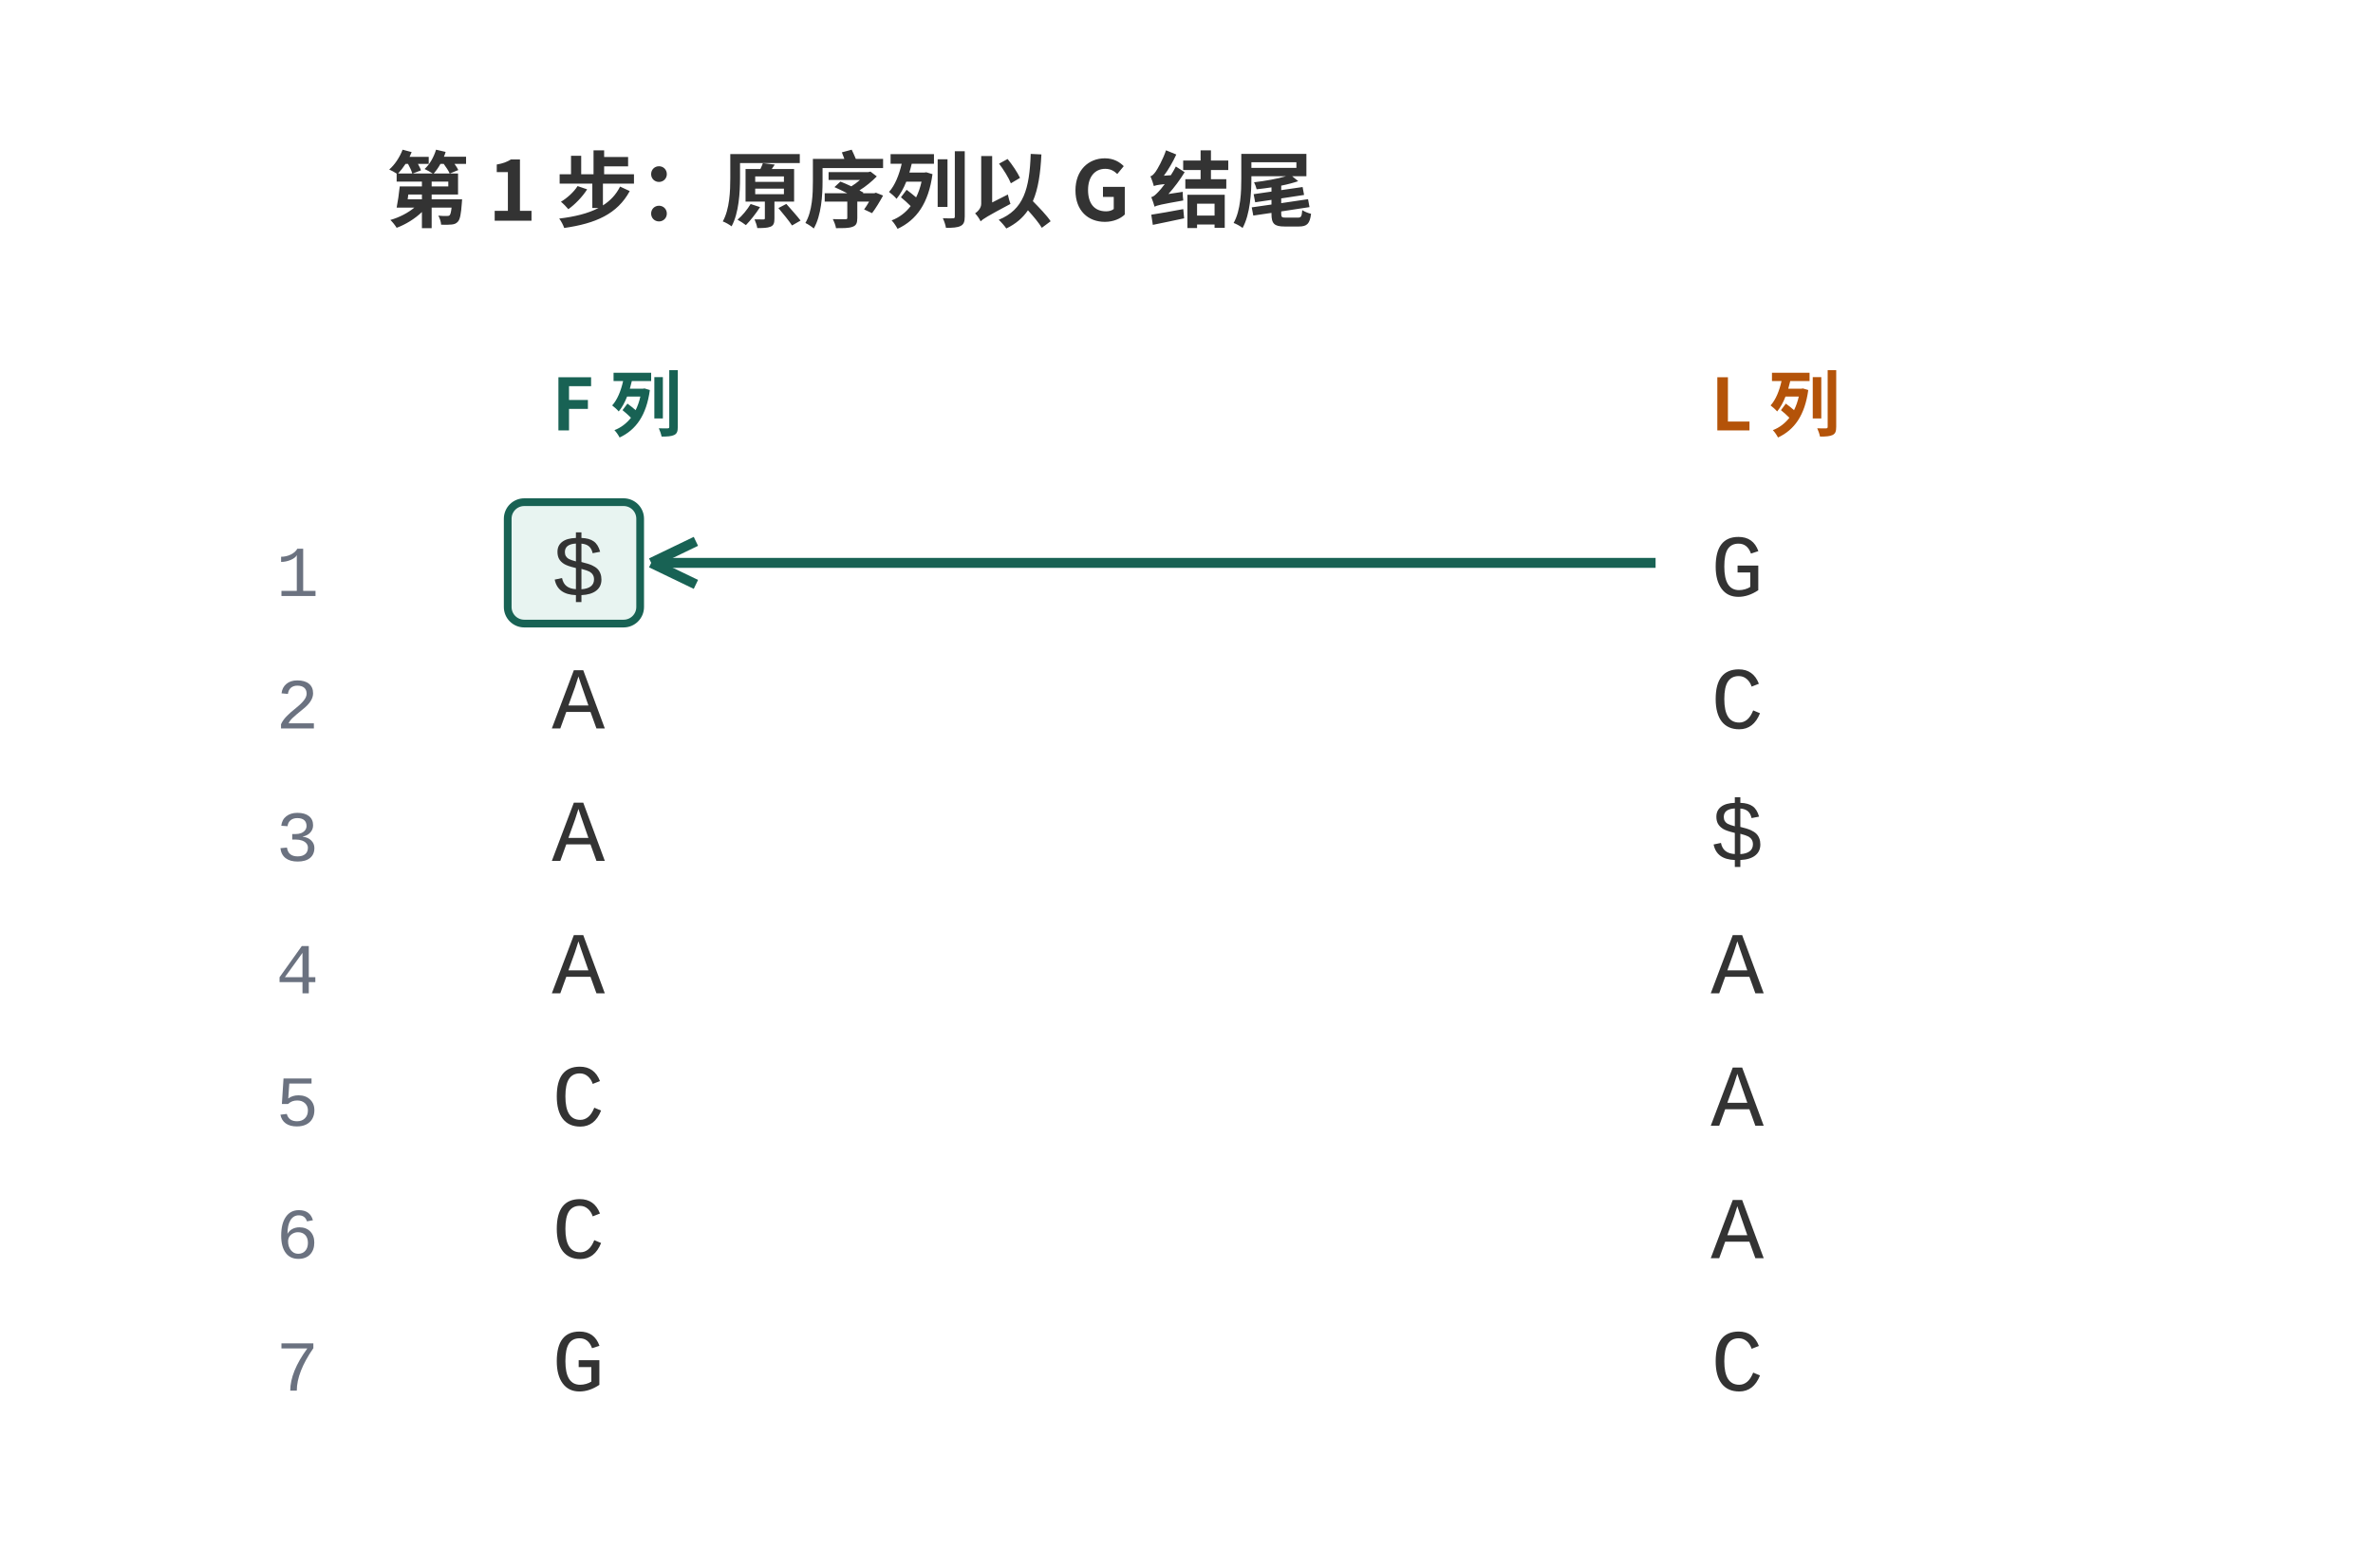
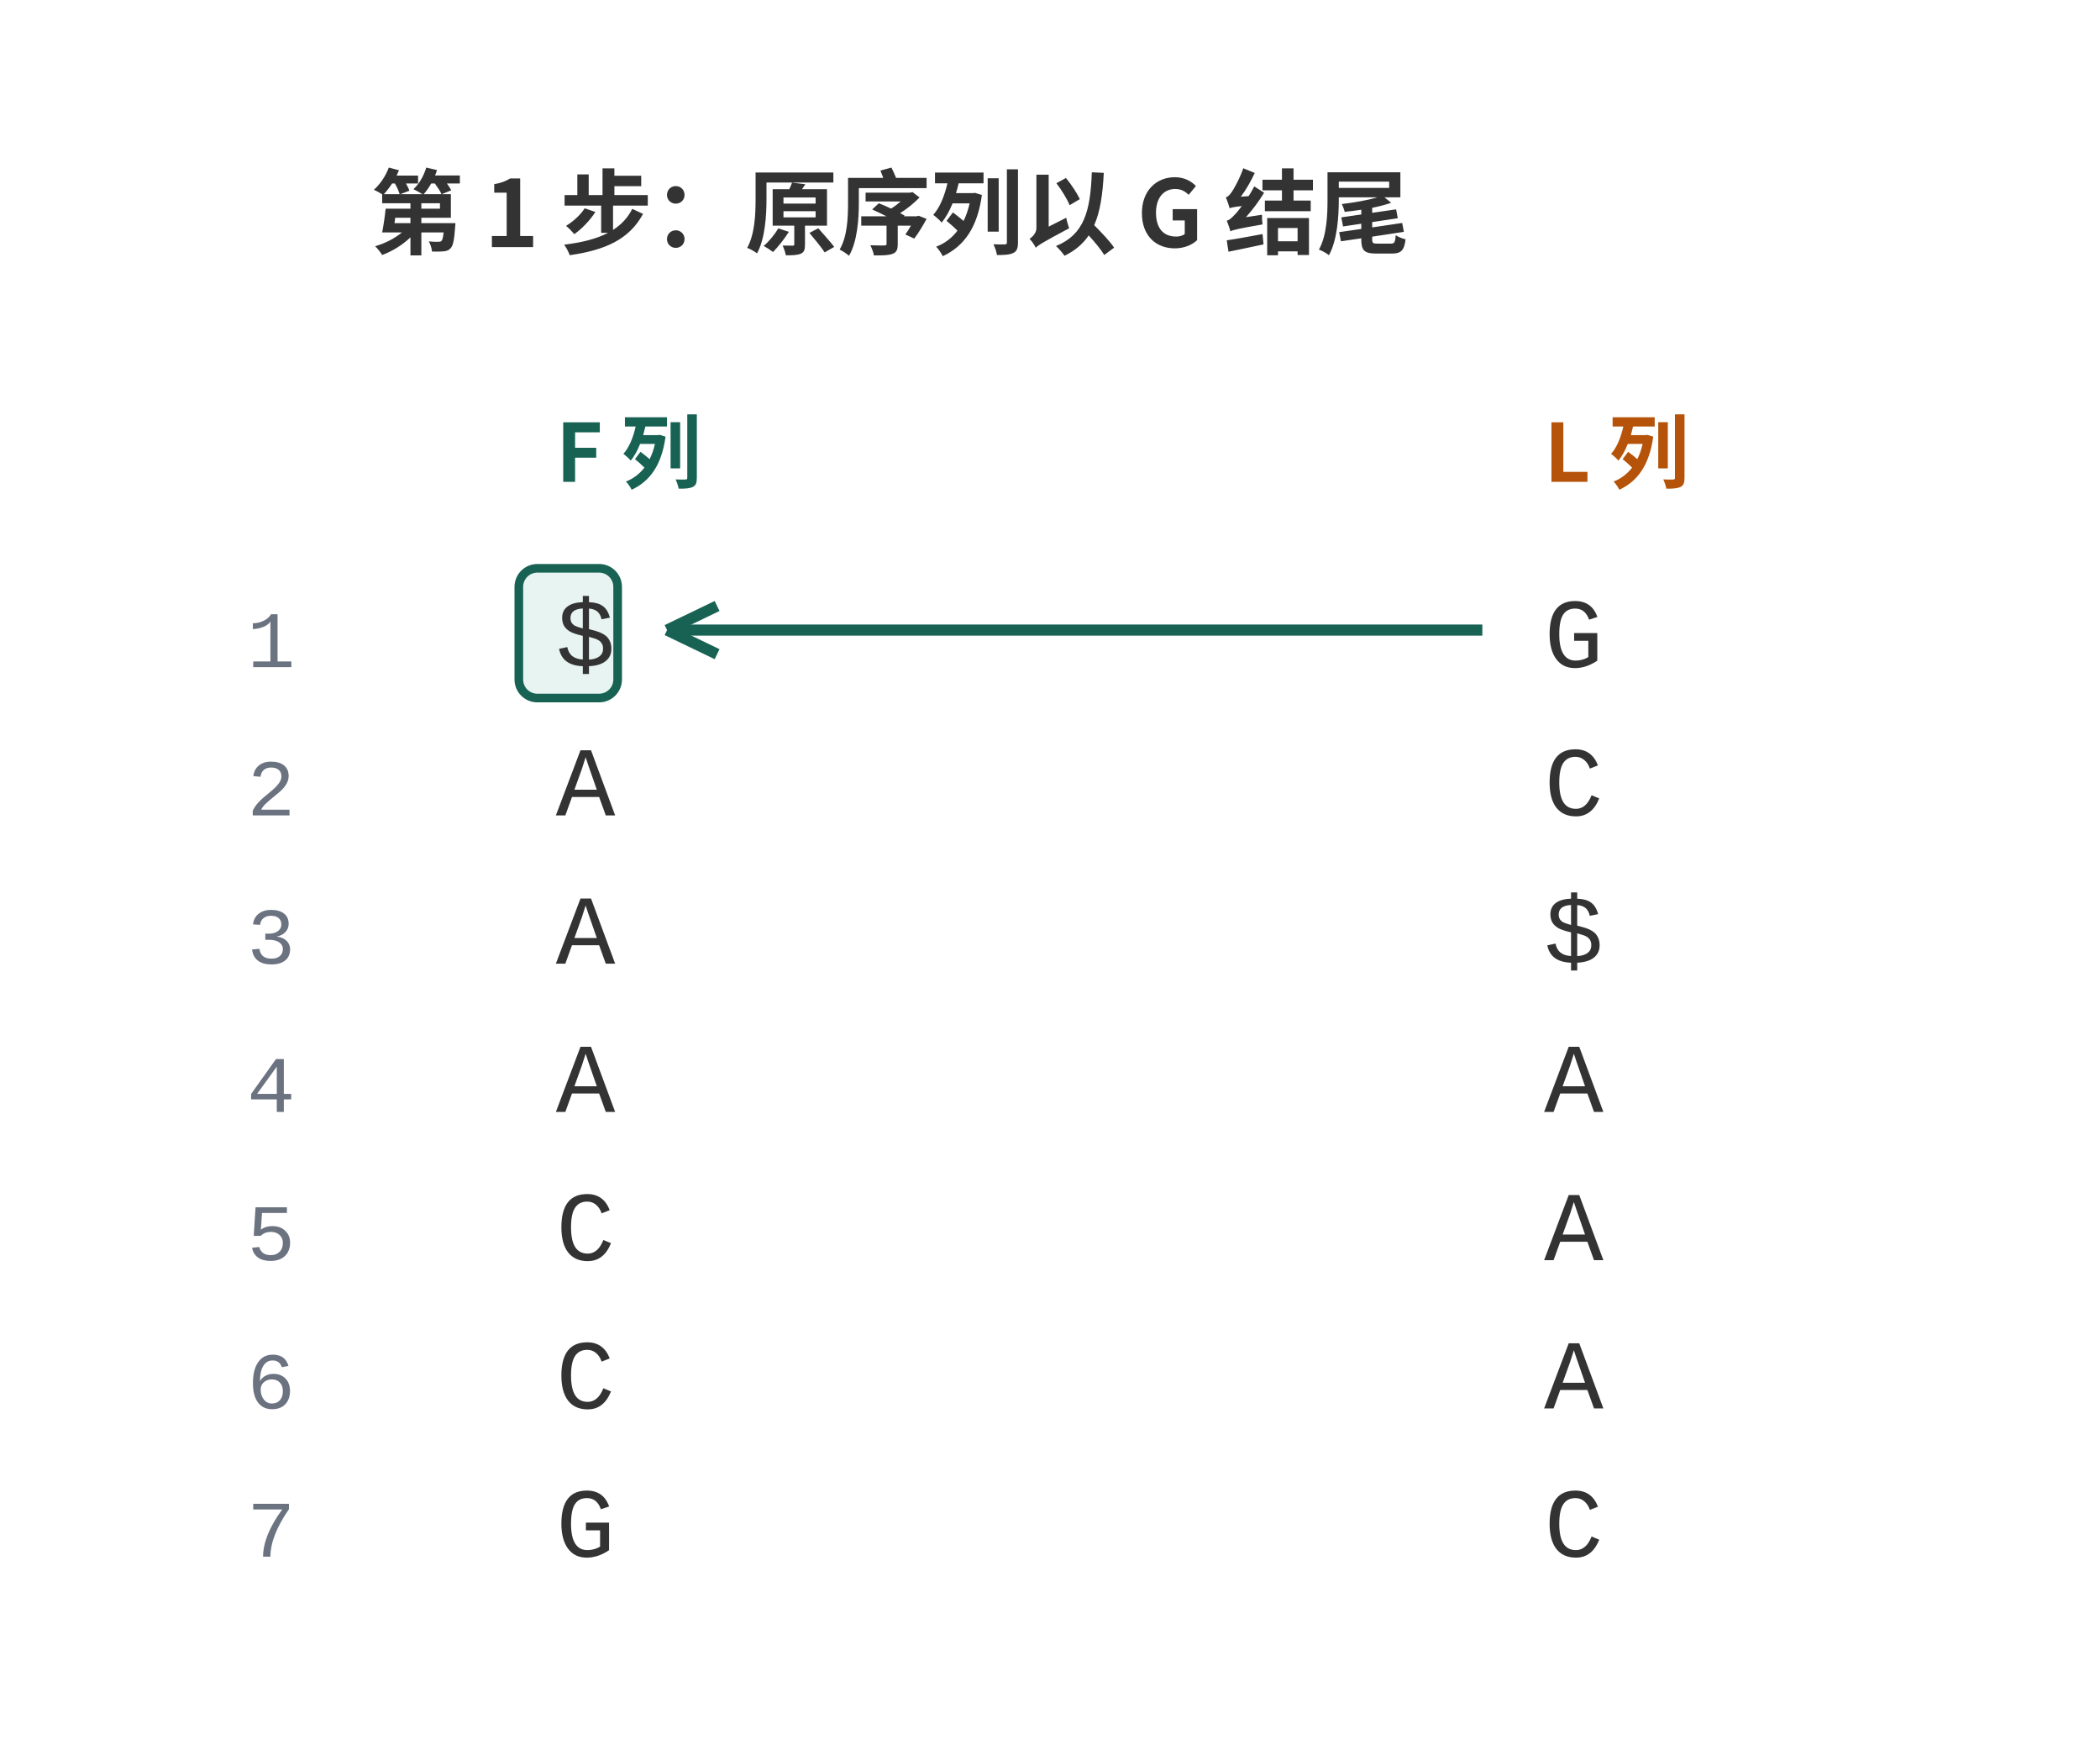
- <svg xmlns="http://www.w3.org/2000/svg" viewBox="0 0 430 284" role="img" aria-labelledby="t d">
-   <text x="70" y="40" font-family="'PingFang SC', 'Hiragino Sans GB', 'Microsoft YaHei', 'Noto Sans CJK SC', sans-serif" font-size="15" fill="#333333" font-weight="bold" text-anchor="start">第 1 步：原序列以 G 结尾</text>
-   <text x="100" y="78" font-family="'PingFang SC', 'Hiragino Sans GB', 'Microsoft YaHei', 'Noto Sans CJK SC', sans-serif" font-size="13" fill="#186254" font-weight="bold" text-anchor="start">F 列</text>
-   <text x="310" y="78" font-family="'PingFang SC', 'Hiragino Sans GB', 'Microsoft YaHei', 'Noto Sans CJK SC', sans-serif" font-size="13" fill="#b45309" font-weight="bold" text-anchor="start">L 列</text>
-   <rect x="92" y="91" width="24" height="22" rx="3" fill="#e8f4f1" stroke="#186254" stroke-width="1.4" />
-   <text x="50" y="108" font-family="ui-monospace, 'SFMono-Regular', Menlo, Consolas, 'Liberation Mono', monospace" font-size="13" fill="#6b7280" font-weight="normal" text-anchor="start">1</text>
-   <text x="100" y="108" font-family="ui-monospace, 'SFMono-Regular', Menlo, Consolas, 'Liberation Mono', monospace" font-size="16" fill="#333333" font-weight="normal" text-anchor="start">$</text>
-   <text x="310" y="108" font-family="ui-monospace, 'SFMono-Regular', Menlo, Consolas, 'Liberation Mono', monospace" font-size="16" fill="#333333" font-weight="normal" text-anchor="start">G</text>
-   <text x="50" y="132" font-family="ui-monospace, 'SFMono-Regular', Menlo, Consolas, 'Liberation Mono', monospace" font-size="13" fill="#6b7280" font-weight="normal" text-anchor="start">2</text>
-   <text x="100" y="132" font-family="ui-monospace, 'SFMono-Regular', Menlo, Consolas, 'Liberation Mono', monospace" font-size="16" fill="#333333" font-weight="normal" text-anchor="start">A</text>
-   <text x="310" y="132" font-family="ui-monospace, 'SFMono-Regular', Menlo, Consolas, 'Liberation Mono', monospace" font-size="16" fill="#333333" font-weight="normal" text-anchor="start">C</text>
-   <text x="50" y="156" font-family="ui-monospace, 'SFMono-Regular', Menlo, Consolas, 'Liberation Mono', monospace" font-size="13" fill="#6b7280" font-weight="normal" text-anchor="start">3</text>
-   <text x="100" y="156" font-family="ui-monospace, 'SFMono-Regular', Menlo, Consolas, 'Liberation Mono', monospace" font-size="16" fill="#333333" font-weight="normal" text-anchor="start">A</text>
-   <text x="310" y="156" font-family="ui-monospace, 'SFMono-Regular', Menlo, Consolas, 'Liberation Mono', monospace" font-size="16" fill="#333333" font-weight="normal" text-anchor="start">$</text>
-   <text x="50" y="180" font-family="ui-monospace, 'SFMono-Regular', Menlo, Consolas, 'Liberation Mono', monospace" font-size="13" fill="#6b7280" font-weight="normal" text-anchor="start">4</text>
-   <text x="100" y="180" font-family="ui-monospace, 'SFMono-Regular', Menlo, Consolas, 'Liberation Mono', monospace" font-size="16" fill="#333333" font-weight="normal" text-anchor="start">A</text>
-   <text x="310" y="180" font-family="ui-monospace, 'SFMono-Regular', Menlo, Consolas, 'Liberation Mono', monospace" font-size="16" fill="#333333" font-weight="normal" text-anchor="start">A</text>
-   <text x="50" y="204" font-family="ui-monospace, 'SFMono-Regular', Menlo, Consolas, 'Liberation Mono', monospace" font-size="13" fill="#6b7280" font-weight="normal" text-anchor="start">5</text>
-   <text x="100" y="204" font-family="ui-monospace, 'SFMono-Regular', Menlo, Consolas, 'Liberation Mono', monospace" font-size="16" fill="#333333" font-weight="normal" text-anchor="start">C</text>
-   <text x="310" y="204" font-family="ui-monospace, 'SFMono-Regular', Menlo, Consolas, 'Liberation Mono', monospace" font-size="16" fill="#333333" font-weight="normal" text-anchor="start">A</text>
-   <text x="50" y="228" font-family="ui-monospace, 'SFMono-Regular', Menlo, Consolas, 'Liberation Mono', monospace" font-size="13" fill="#6b7280" font-weight="normal" text-anchor="start">6</text>
-   <text x="100" y="228" font-family="ui-monospace, 'SFMono-Regular', Menlo, Consolas, 'Liberation Mono', monospace" font-size="16" fill="#333333" font-weight="normal" text-anchor="start">C</text>
-   <text x="310" y="228" font-family="ui-monospace, 'SFMono-Regular', Menlo, Consolas, 'Liberation Mono', monospace" font-size="16" fill="#333333" font-weight="normal" text-anchor="start">A</text>
-   <text x="50" y="252" font-family="ui-monospace, 'SFMono-Regular', Menlo, Consolas, 'Liberation Mono', monospace" font-size="13" fill="#6b7280" font-weight="normal" text-anchor="start">7</text>
-   <text x="100" y="252" font-family="ui-monospace, 'SFMono-Regular', Menlo, Consolas, 'Liberation Mono', monospace" font-size="16" fill="#333333" font-weight="normal" text-anchor="start">G</text>
-   <text x="310" y="252" font-family="ui-monospace, 'SFMono-Regular', Menlo, Consolas, 'Liberation Mono', monospace" font-size="16" fill="#333333" font-weight="normal" text-anchor="start">C</text>
-   <line x1="300" y1="102" x2="118" y2="102" stroke="#186254" stroke-width="1.8" />
-   <line x1="118.0" y1="102.0" x2="126.1" y2="105.9" stroke="#186254" stroke-width="1.8" />
-   <line x1="118.0" y1="102.0" x2="126.1" y2="98.1" stroke="#186254" stroke-width="1.8" />
+ <svg xmlns="http://www.w3.org/2000/svg" width="340" height="284" viewBox="0 0 340 284" role="img" aria-labelledby="t d">
+   <text x="60" y="40" font-family="'PingFang SC', 'Hiragino Sans GB', 'Microsoft YaHei', 'Noto Sans CJK SC', sans-serif" font-size="15" fill="#333333" font-weight="bold" text-anchor="start">第 1 步：原序列以 G 结尾</text>
+   <text x="90" y="78" font-family="'PingFang SC', 'Hiragino Sans GB', 'Microsoft YaHei', 'Noto Sans CJK SC', sans-serif" font-size="13" fill="#186254" font-weight="bold" text-anchor="start">F 列</text>
+   <text x="250" y="78" font-family="'PingFang SC', 'Hiragino Sans GB', 'Microsoft YaHei', 'Noto Sans CJK SC', sans-serif" font-size="13" fill="#b45309" font-weight="bold" text-anchor="start">L 列</text>
+   <rect x="84" y="92" width="16" height="21" rx="3" fill="#e8f4f1" stroke="#186254" stroke-width="1.4" />
+   <text x="40" y="108" font-family="ui-monospace, 'SFMono-Regular', Menlo, Consolas, 'Liberation Mono', monospace" font-size="13" fill="#6b7280" font-weight="normal" text-anchor="start">1</text>
+   <text x="90" y="108" font-family="ui-monospace, 'SFMono-Regular', Menlo, Consolas, 'Liberation Mono', monospace" font-size="16" fill="#333333" font-weight="normal" text-anchor="start">$</text>
+   <text x="250" y="108" font-family="ui-monospace, 'SFMono-Regular', Menlo, Consolas, 'Liberation Mono', monospace" font-size="16" fill="#333333" font-weight="normal" text-anchor="start">G</text>
+   <text x="40" y="132" font-family="ui-monospace, 'SFMono-Regular', Menlo, Consolas, 'Liberation Mono', monospace" font-size="13" fill="#6b7280" font-weight="normal" text-anchor="start">2</text>
+   <text x="90" y="132" font-family="ui-monospace, 'SFMono-Regular', Menlo, Consolas, 'Liberation Mono', monospace" font-size="16" fill="#333333" font-weight="normal" text-anchor="start">A</text>
+   <text x="250" y="132" font-family="ui-monospace, 'SFMono-Regular', Menlo, Consolas, 'Liberation Mono', monospace" font-size="16" fill="#333333" font-weight="normal" text-anchor="start">C</text>
+   <text x="40" y="156" font-family="ui-monospace, 'SFMono-Regular', Menlo, Consolas, 'Liberation Mono', monospace" font-size="13" fill="#6b7280" font-weight="normal" text-anchor="start">3</text>
+   <text x="90" y="156" font-family="ui-monospace, 'SFMono-Regular', Menlo, Consolas, 'Liberation Mono', monospace" font-size="16" fill="#333333" font-weight="normal" text-anchor="start">A</text>
+   <text x="250" y="156" font-family="ui-monospace, 'SFMono-Regular', Menlo, Consolas, 'Liberation Mono', monospace" font-size="16" fill="#333333" font-weight="normal" text-anchor="start">$</text>
+   <text x="40" y="180" font-family="ui-monospace, 'SFMono-Regular', Menlo, Consolas, 'Liberation Mono', monospace" font-size="13" fill="#6b7280" font-weight="normal" text-anchor="start">4</text>
+   <text x="90" y="180" font-family="ui-monospace, 'SFMono-Regular', Menlo, Consolas, 'Liberation Mono', monospace" font-size="16" fill="#333333" font-weight="normal" text-anchor="start">A</text>
+   <text x="250" y="180" font-family="ui-monospace, 'SFMono-Regular', Menlo, Consolas, 'Liberation Mono', monospace" font-size="16" fill="#333333" font-weight="normal" text-anchor="start">A</text>
+   <text x="40" y="204" font-family="ui-monospace, 'SFMono-Regular', Menlo, Consolas, 'Liberation Mono', monospace" font-size="13" fill="#6b7280" font-weight="normal" text-anchor="start">5</text>
+   <text x="90" y="204" font-family="ui-monospace, 'SFMono-Regular', Menlo, Consolas, 'Liberation Mono', monospace" font-size="16" fill="#333333" font-weight="normal" text-anchor="start">C</text>
+   <text x="250" y="204" font-family="ui-monospace, 'SFMono-Regular', Menlo, Consolas, 'Liberation Mono', monospace" font-size="16" fill="#333333" font-weight="normal" text-anchor="start">A</text>
+   <text x="40" y="228" font-family="ui-monospace, 'SFMono-Regular', Menlo, Consolas, 'Liberation Mono', monospace" font-size="13" fill="#6b7280" font-weight="normal" text-anchor="start">6</text>
+   <text x="90" y="228" font-family="ui-monospace, 'SFMono-Regular', Menlo, Consolas, 'Liberation Mono', monospace" font-size="16" fill="#333333" font-weight="normal" text-anchor="start">C</text>
+   <text x="250" y="228" font-family="ui-monospace, 'SFMono-Regular', Menlo, Consolas, 'Liberation Mono', monospace" font-size="16" fill="#333333" font-weight="normal" text-anchor="start">A</text>
+   <text x="40" y="252" font-family="ui-monospace, 'SFMono-Regular', Menlo, Consolas, 'Liberation Mono', monospace" font-size="13" fill="#6b7280" font-weight="normal" text-anchor="start">7</text>
+   <text x="90" y="252" font-family="ui-monospace, 'SFMono-Regular', Menlo, Consolas, 'Liberation Mono', monospace" font-size="16" fill="#333333" font-weight="normal" text-anchor="start">G</text>
+   <text x="250" y="252" font-family="ui-monospace, 'SFMono-Regular', Menlo, Consolas, 'Liberation Mono', monospace" font-size="16" fill="#333333" font-weight="normal" text-anchor="start">C</text>
+   <line x1="240" y1="102" x2="108" y2="102" stroke="#186254" stroke-width="1.8" />
+   <line x1="108.0" y1="102.0" x2="116.1" y2="105.9" stroke="#186254" stroke-width="1.8" />
+   <line x1="108.0" y1="102.0" x2="116.1" y2="98.1" stroke="#186254" stroke-width="1.8" />
</svg>
